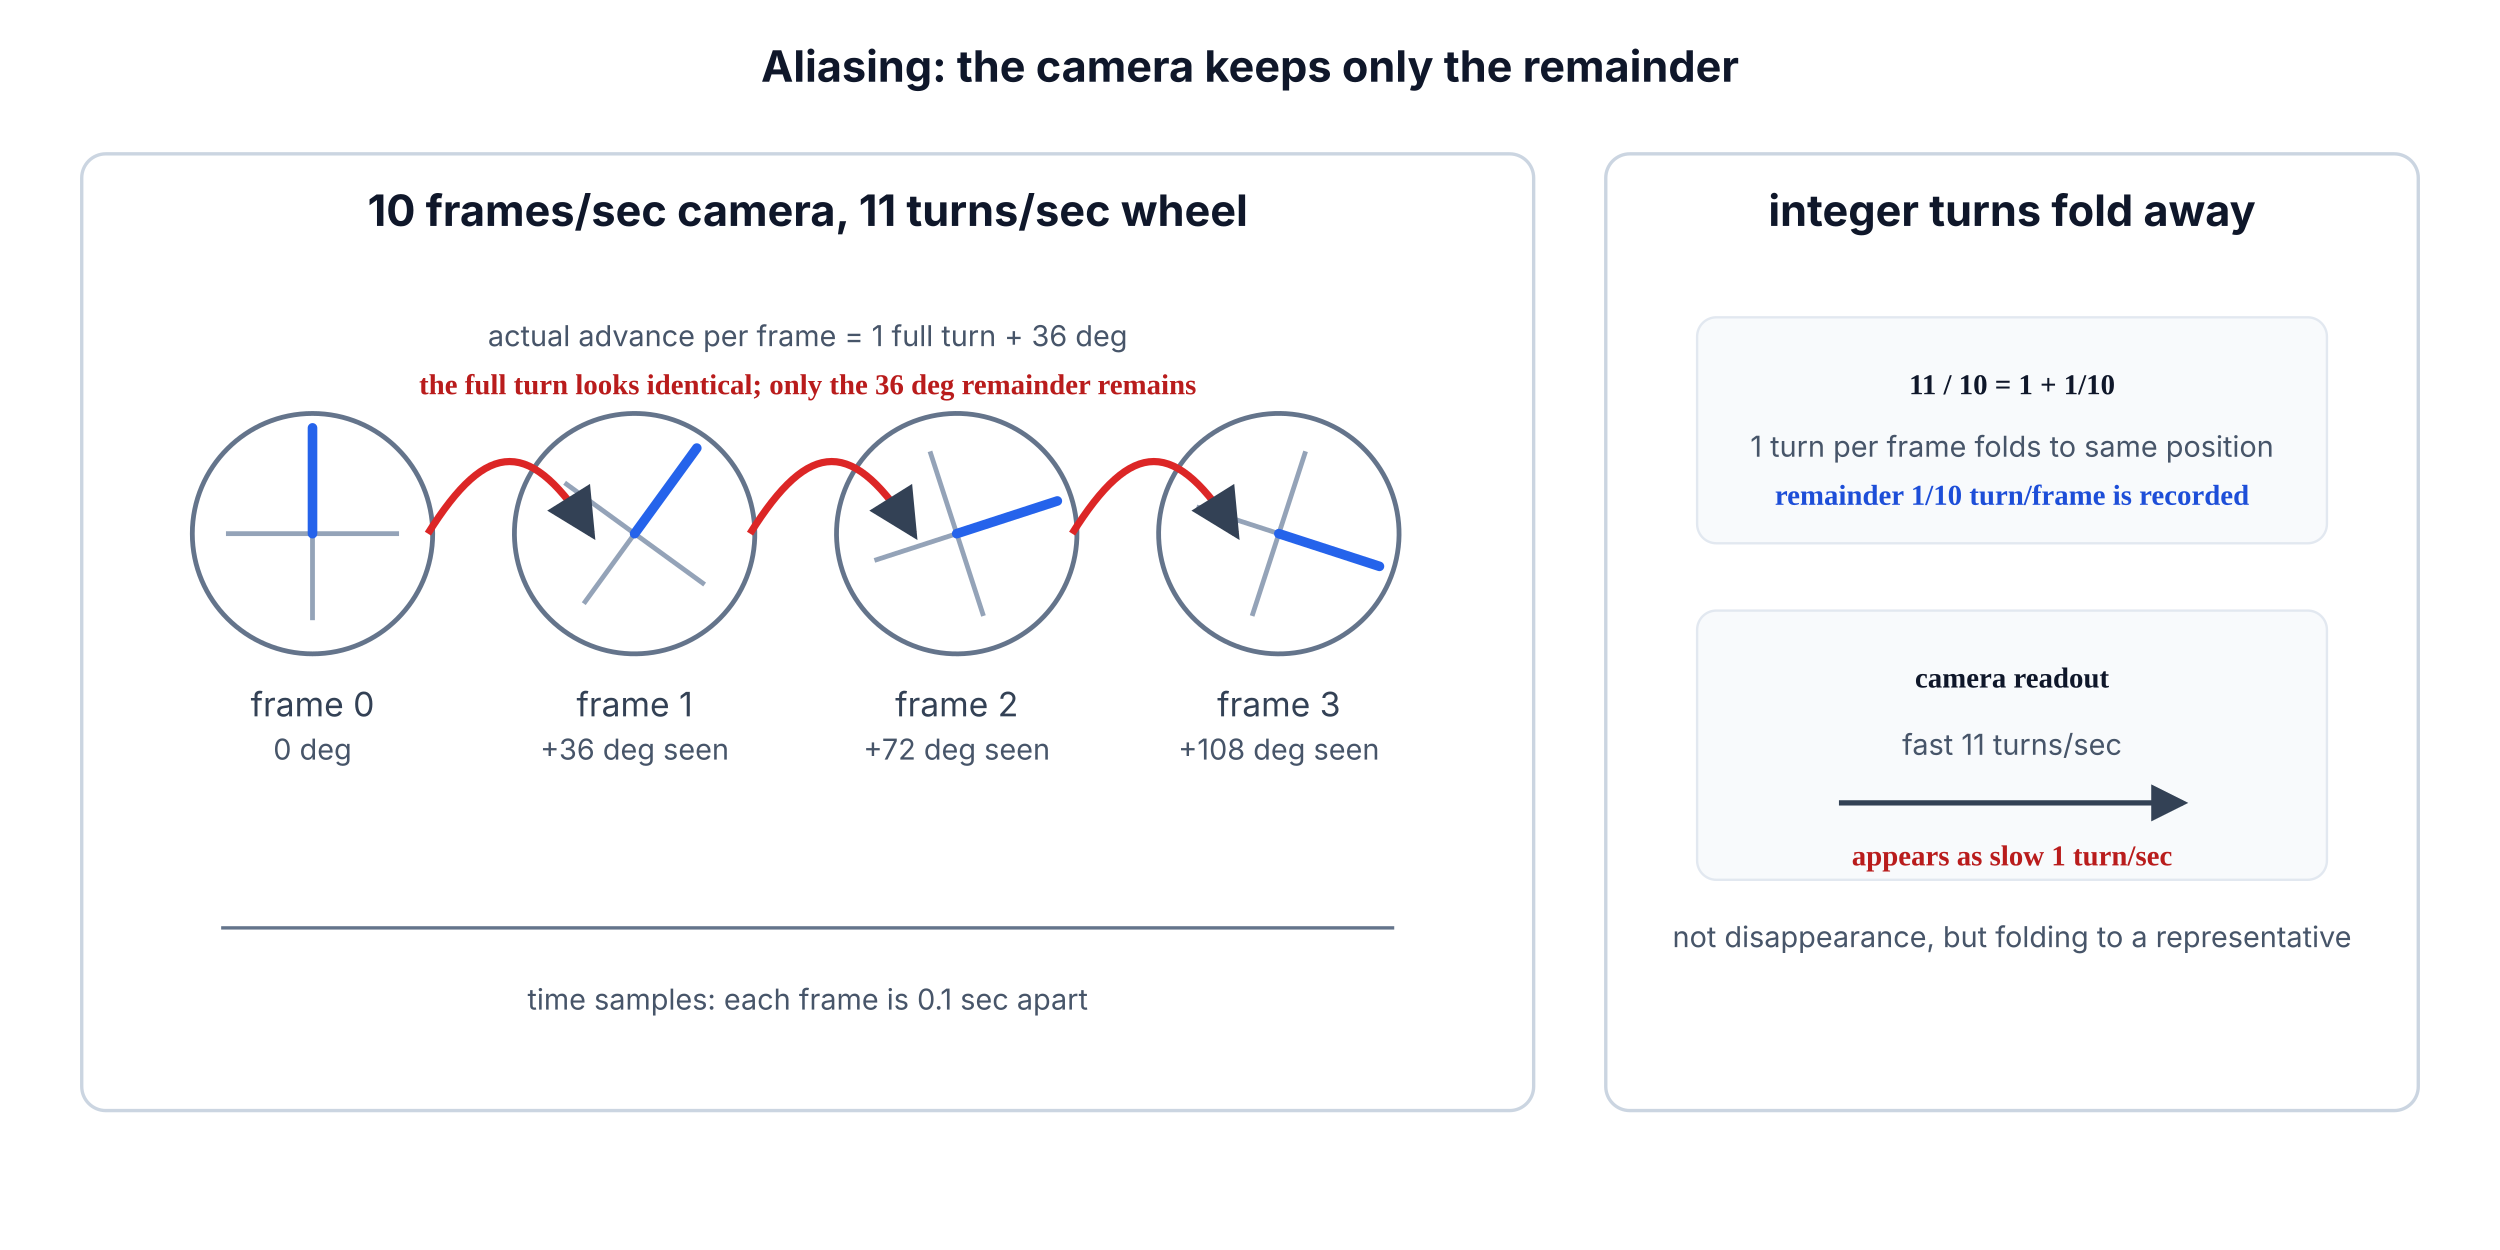
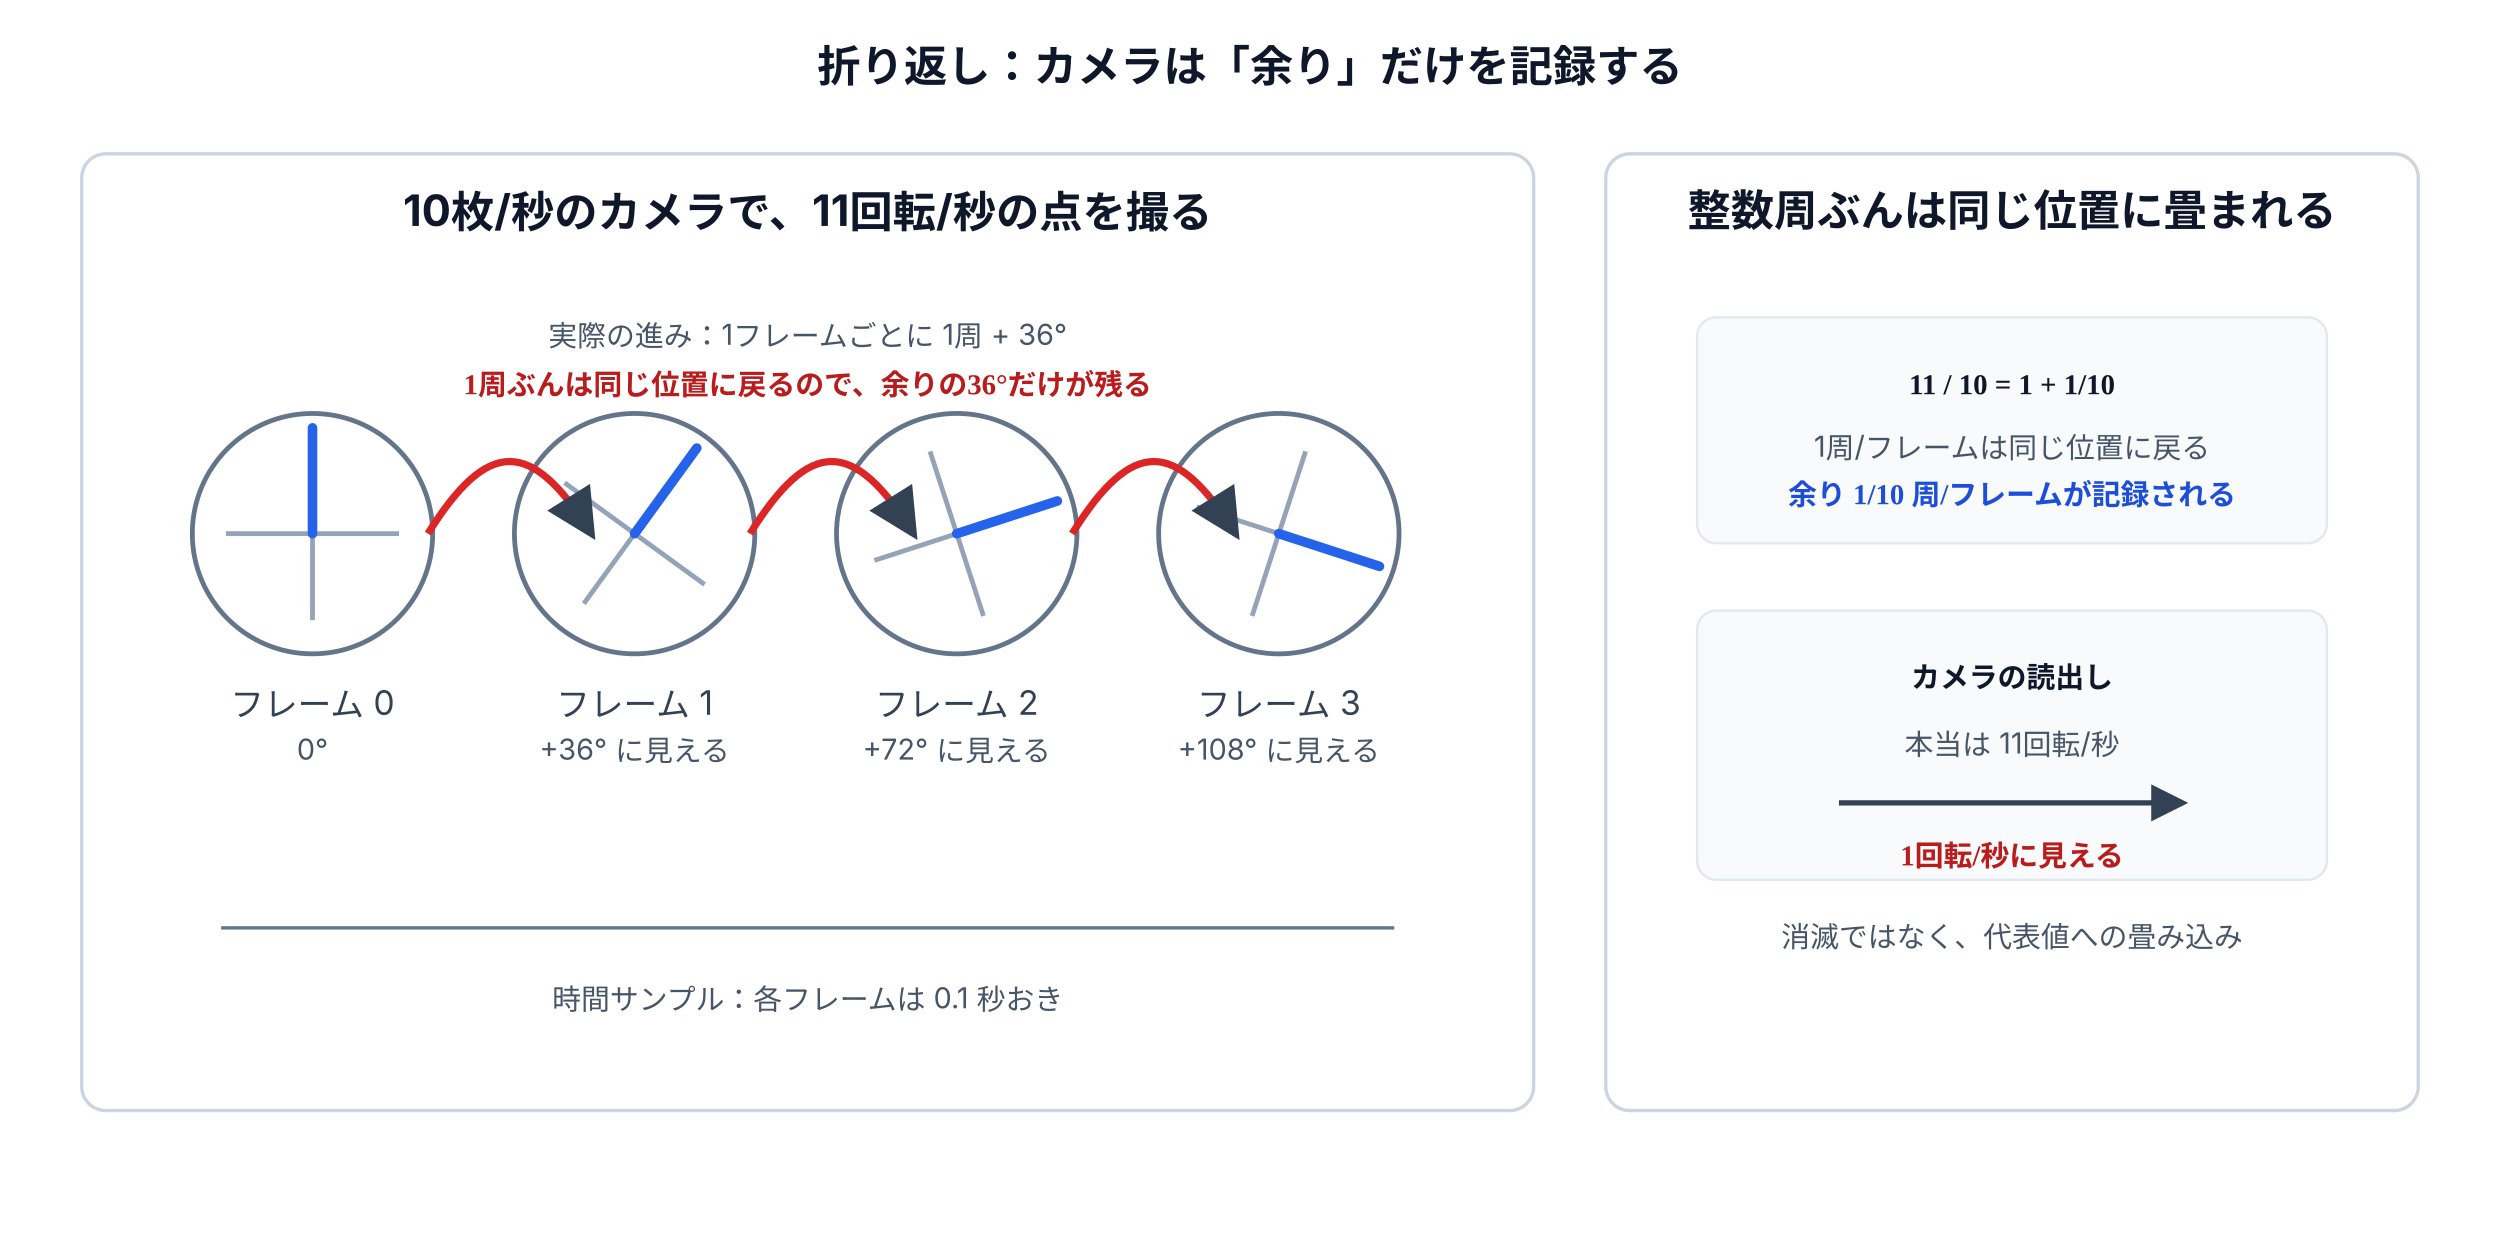
<svg xmlns="http://www.w3.org/2000/svg" width="1040" height="520" viewBox="0 0 1040 520" role="img" aria-labelledby="title desc">
  <defs>
    <marker id="arrow" viewBox="0 0 10 10" refX="8.5" refY="5" markerWidth="7" markerHeight="7" orient="auto-start-reverse">
      <path d="M 0 0 L 10 5 L 0 10 z" fill="#334155" />
    </marker>
    <style>
      .bg { fill: #ffffff; }
      .panel { fill: #ffffff; stroke: #cbd5e1; stroke-width: 1.4; }
      .soft { fill: #f8fafc; stroke: #e2e8f0; stroke-width: 1; }
      .wheel { fill: #ffffff; stroke: #64748b; stroke-width: 2; }
      .spoke { stroke: #94a3b8; stroke-width: 2; }
      .mark { stroke: #2563eb; stroke-width: 4; stroke-linecap: round; }
      .resid { stroke: #dc2626; stroke-width: 3; fill: none; marker-end: url(#arrow); }
      .axis { stroke: #64748b; stroke-width: 1.4; }
      .tick { stroke: #94a3b8; stroke-width: 1.2; }
      .arrow { stroke: #334155; stroke-width: 2.2; fill: none; marker-end: url(#arrow); }
      .title { font: 700 18px -apple-system, BlinkMacSystemFont, "Segoe UI", sans-serif; fill: #0f172a; }
      .label { font: 14px -apple-system, BlinkMacSystemFont, "Segoe UI", sans-serif; fill: #334155; }
      .small { font: 12px -apple-system, BlinkMacSystemFont, "Segoe UI", sans-serif; fill: #475569; }
      .em { font-weight: 700; fill: #0f172a; }
      .blue { fill: #1d4ed8; font-weight: 700; }
      .red { fill: #b91c1c; font-weight: 700; }
    </style>
  </defs>
  <rect width="1040" height="520" class="bg" />
-   <text x="520" y="34" text-anchor="middle" class="title">Aliasing: the camera keeps only the remainder</text>
+   <text x="520" y="34" text-anchor="middle" class="title">折り返し：カメラは「余り」だけを記録する</text>
  <rect x="34" y="64" width="604" height="398" rx="10" class="panel" />
  <rect x="668" y="64" width="338" height="398" rx="10" class="panel" />
-   <text x="336" y="94" text-anchor="middle" class="title">10 frames/sec camera, 11 turns/sec wheel</text>
-   <text x="837" y="94" text-anchor="middle" class="title">integer turns fold away</text>
+   <text x="336" y="94" text-anchor="middle" class="title">10枚/秒のカメラで、11回転/秒の点を撮る</text>
+   <text x="837" y="94" text-anchor="middle" class="title">整数周ぶんは同じ位置に畳まれる</text>
  <line x1="92" y1="386" x2="580" y2="386" class="axis" />
-   <text x="336" y="420" text-anchor="middle" class="small">time samples: each frame is 0.1 sec apart</text>
+   <text x="336" y="420" text-anchor="middle" class="small">時間サンプル：各フレームは 0.1 秒おき</text>
  <g transform="translate(130,222)">
    <circle r="50" class="wheel" />
    <line x1="-36" y1="0" x2="36" y2="0" class="spoke" />
    <line x1="0" y1="-36" x2="0" y2="36" class="spoke" />
    <line x1="0" y1="0" x2="0" y2="-44" class="mark" />
-     <text x="0" y="76" text-anchor="middle" class="label">frame 0</text>
-     <text x="0" y="94" text-anchor="middle" class="small">0 deg</text>
+     <text x="0" y="76" text-anchor="middle" class="label">フレーム 0</text>
+     <text x="0" y="94" text-anchor="middle" class="small">0°</text>
  </g>
  <g transform="translate(264,222) rotate(36)">
    <circle r="50" class="wheel" />
    <line x1="-36" y1="0" x2="36" y2="0" class="spoke" />
    <line x1="0" y1="-36" x2="0" y2="36" class="spoke" />
    <line x1="0" y1="0" x2="0" y2="-44" class="mark" />
  </g>
-   <text x="264" y="298" text-anchor="middle" class="label">frame 1</text>
-   <text x="264" y="316" text-anchor="middle" class="small">+36 deg seen</text>
+   <text x="264" y="298" text-anchor="middle" class="label">フレーム 1</text>
+   <text x="264" y="316" text-anchor="middle" class="small">+36° に見える</text>
  <g transform="translate(398,222) rotate(72)">
    <circle r="50" class="wheel" />
    <line x1="-36" y1="0" x2="36" y2="0" class="spoke" />
    <line x1="0" y1="-36" x2="0" y2="36" class="spoke" />
    <line x1="0" y1="0" x2="0" y2="-44" class="mark" />
  </g>
-   <text x="398" y="298" text-anchor="middle" class="label">frame 2</text>
-   <text x="398" y="316" text-anchor="middle" class="small">+72 deg seen</text>
+   <text x="398" y="298" text-anchor="middle" class="label">フレーム 2</text>
+   <text x="398" y="316" text-anchor="middle" class="small">+72° に見える</text>
  <g transform="translate(532,222) rotate(108)">
    <circle r="50" class="wheel" />
    <line x1="-36" y1="0" x2="36" y2="0" class="spoke" />
    <line x1="0" y1="-36" x2="0" y2="36" class="spoke" />
    <line x1="0" y1="0" x2="0" y2="-44" class="mark" />
  </g>
-   <text x="532" y="298" text-anchor="middle" class="label">frame 3</text>
-   <text x="532" y="316" text-anchor="middle" class="small">+108 deg seen</text>
+   <text x="532" y="298" text-anchor="middle" class="label">フレーム 3</text>
+   <text x="532" y="316" text-anchor="middle" class="small">+108° に見える</text>
  <path d="M 178 222 C 203 182, 221 182, 246 222" class="resid" />
  <path d="M 312 222 C 337 182, 355 182, 380 222" class="resid" />
  <path d="M 446 222 C 471 182, 489 182, 514 222" class="resid" />
-   <text x="336" y="144" text-anchor="middle" class="small">actual advance per frame = 1 full turn + 36 deg</text>
-   <text x="336" y="164" text-anchor="middle" class="red">the full turn looks identical; only the 36 deg remainder remains</text>
+   <text x="336" y="144" text-anchor="middle" class="small">実際の進み：1フレームごとに 1周 + 36°</text>
+   <text x="336" y="164" text-anchor="middle" class="red">1周ぶんは同じ位置に戻るので、余りの36°だけが残る</text>
  <rect x="706" y="132" width="262" height="94" rx="8" class="soft" />
  <text x="837" y="164" text-anchor="middle" class="em">11 / 10 = 1 + 1/10</text>
-   <text x="837" y="190" text-anchor="middle" class="small">1 turn per frame folds to same position</text>
-   <text x="837" y="210" text-anchor="middle" class="blue">remainder 1/10 turn/frame is recorded</text>
+   <text x="837" y="190" text-anchor="middle" class="small">1周/フレームは同じ位置に戻る</text>
+   <text x="837" y="210" text-anchor="middle" class="blue">余り 1/10 周/フレームが記録される</text>
  <rect x="706" y="254" width="262" height="112" rx="8" class="soft" />
-   <text x="837" y="286" text-anchor="middle" class="em">camera readout</text>
-   <text x="837" y="314" text-anchor="middle" class="small">fast 11 turns/sec</text>
+   <text x="837" y="286" text-anchor="middle" class="em">カメラの読出し</text>
+   <text x="837" y="314" text-anchor="middle" class="small">本当は 11回転/秒</text>
  <path d="M 765 334 L 908 334" class="arrow" />
-   <text x="837" y="360" text-anchor="middle" class="red">appears as slow 1 turn/sec</text>
-   <text x="837" y="394" text-anchor="middle" class="small">not disappearance, but folding to a representative</text>
+   <text x="837" y="360" text-anchor="middle" class="red">1回転/秒に見える</text>
+   <text x="837" y="394" text-anchor="middle" class="small">消滅ではなく、代表値への畳み込み</text>
</svg>
